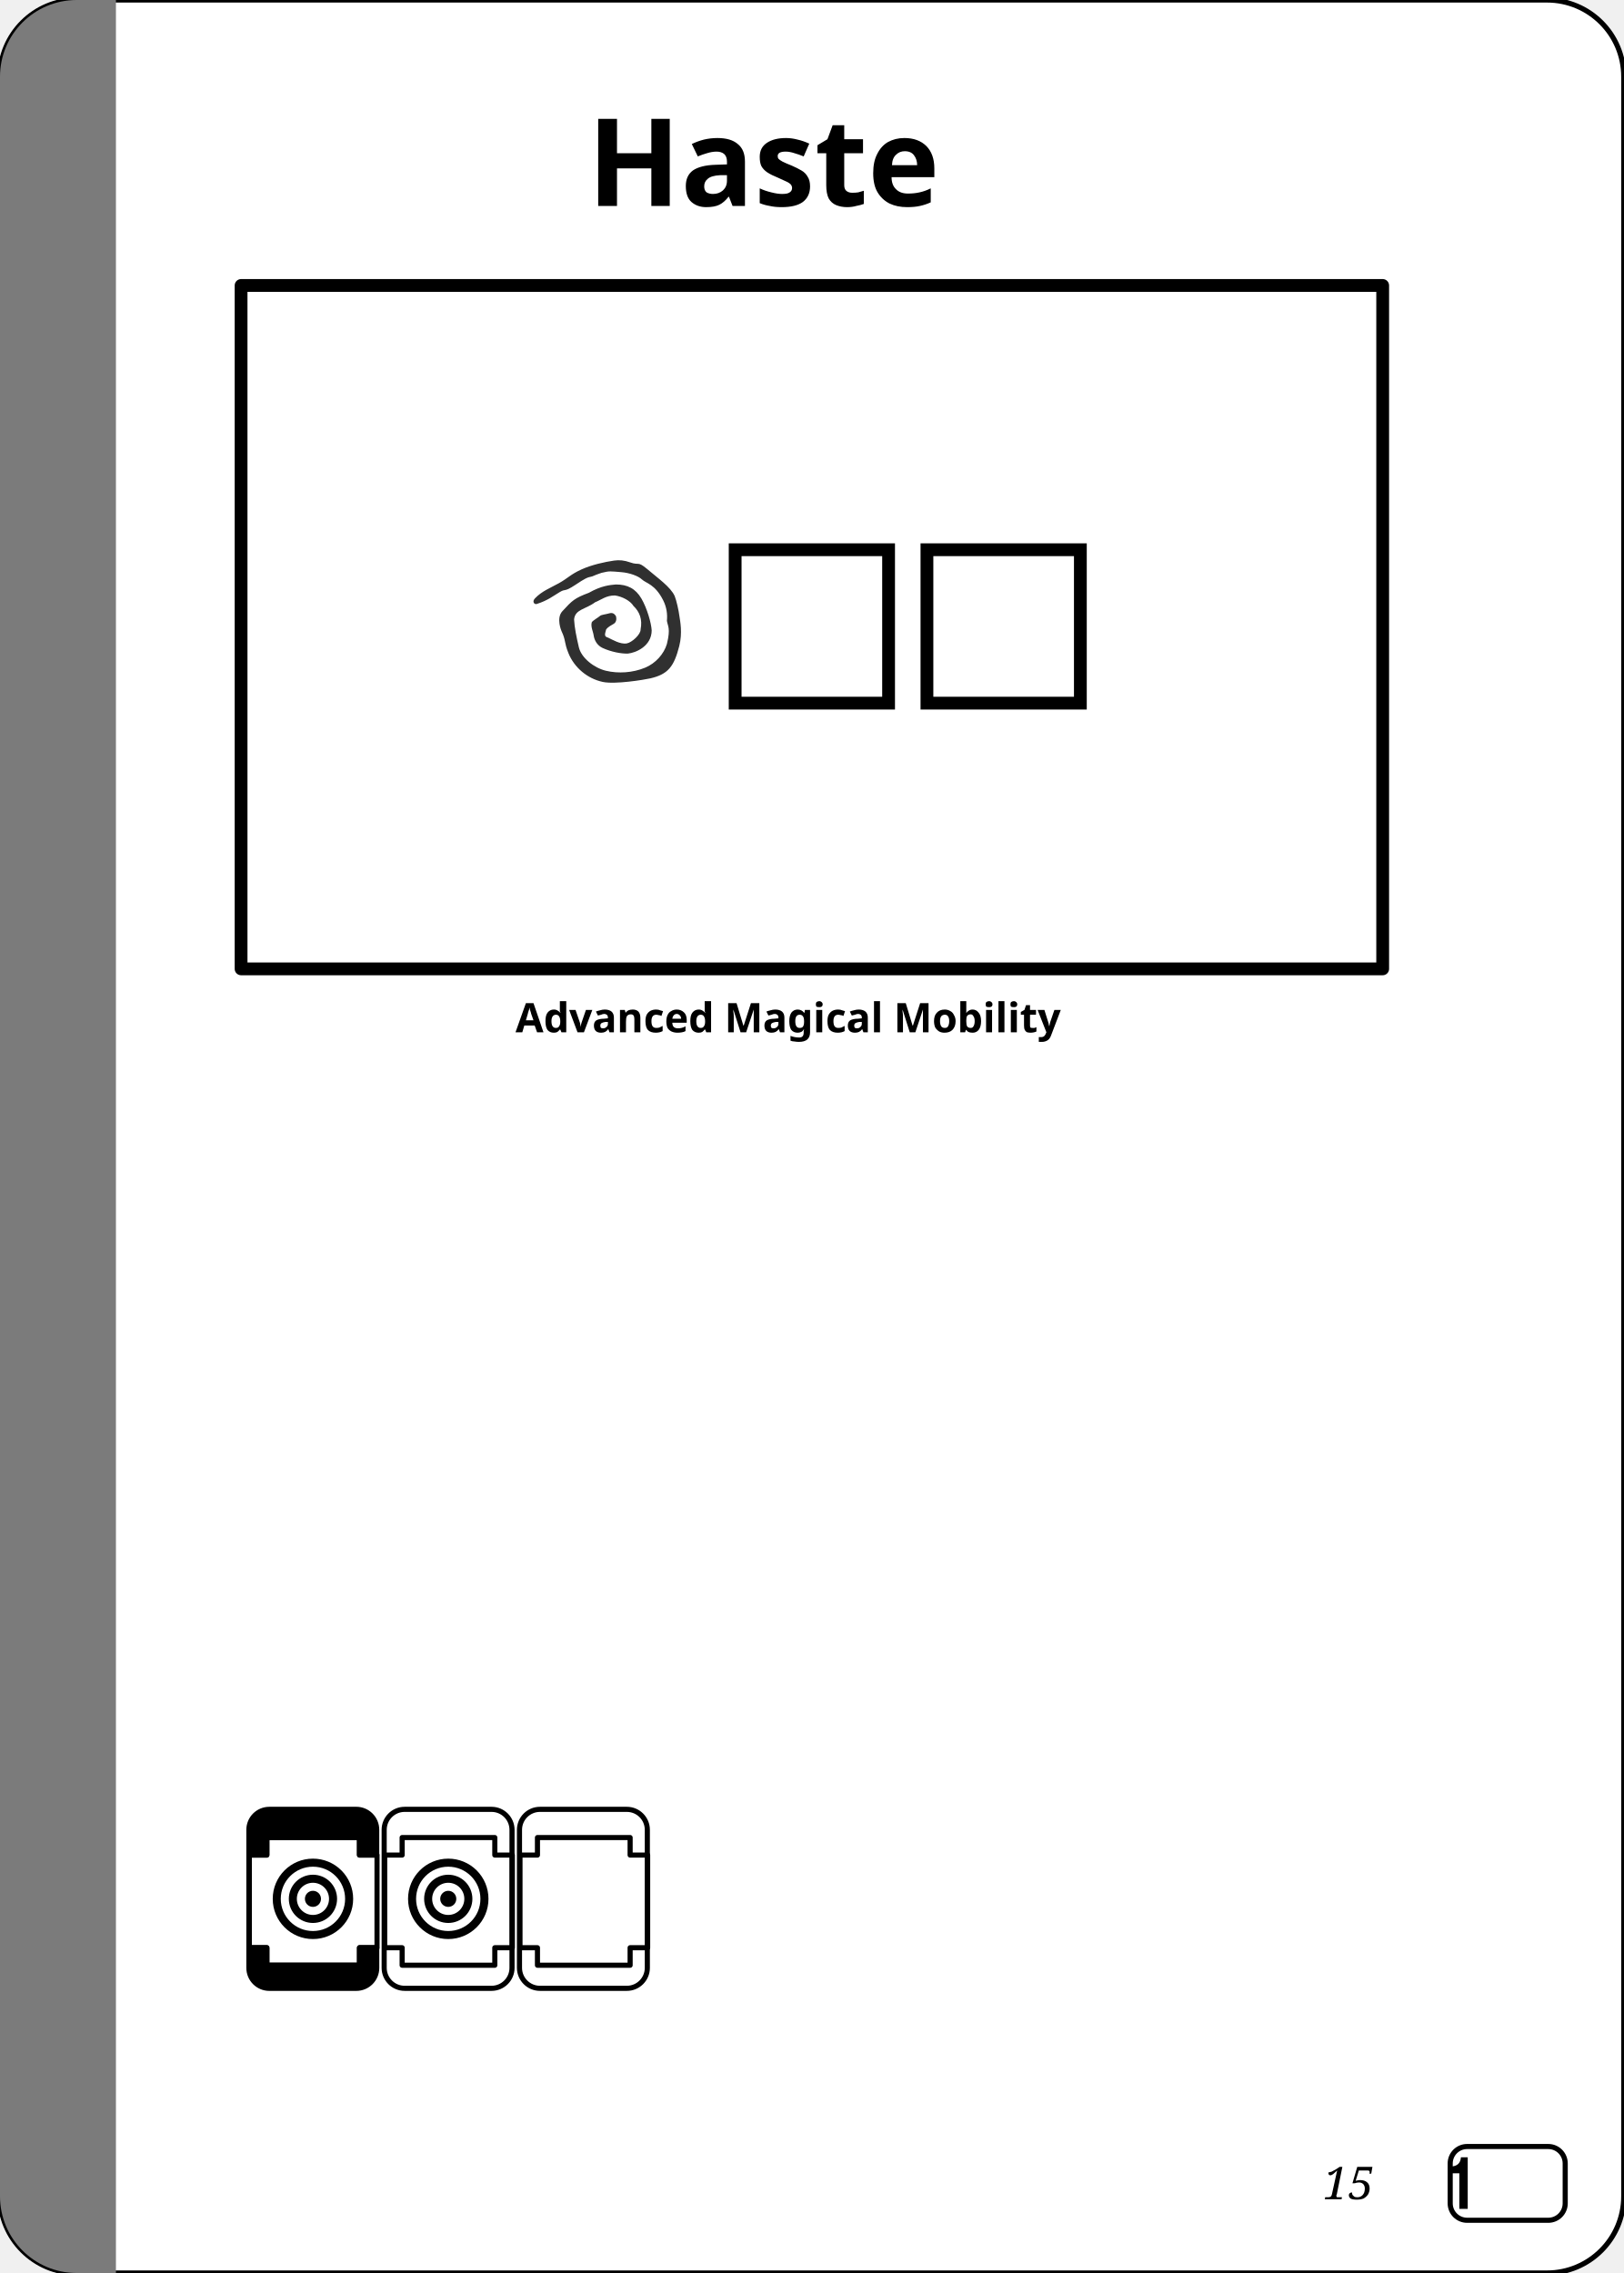
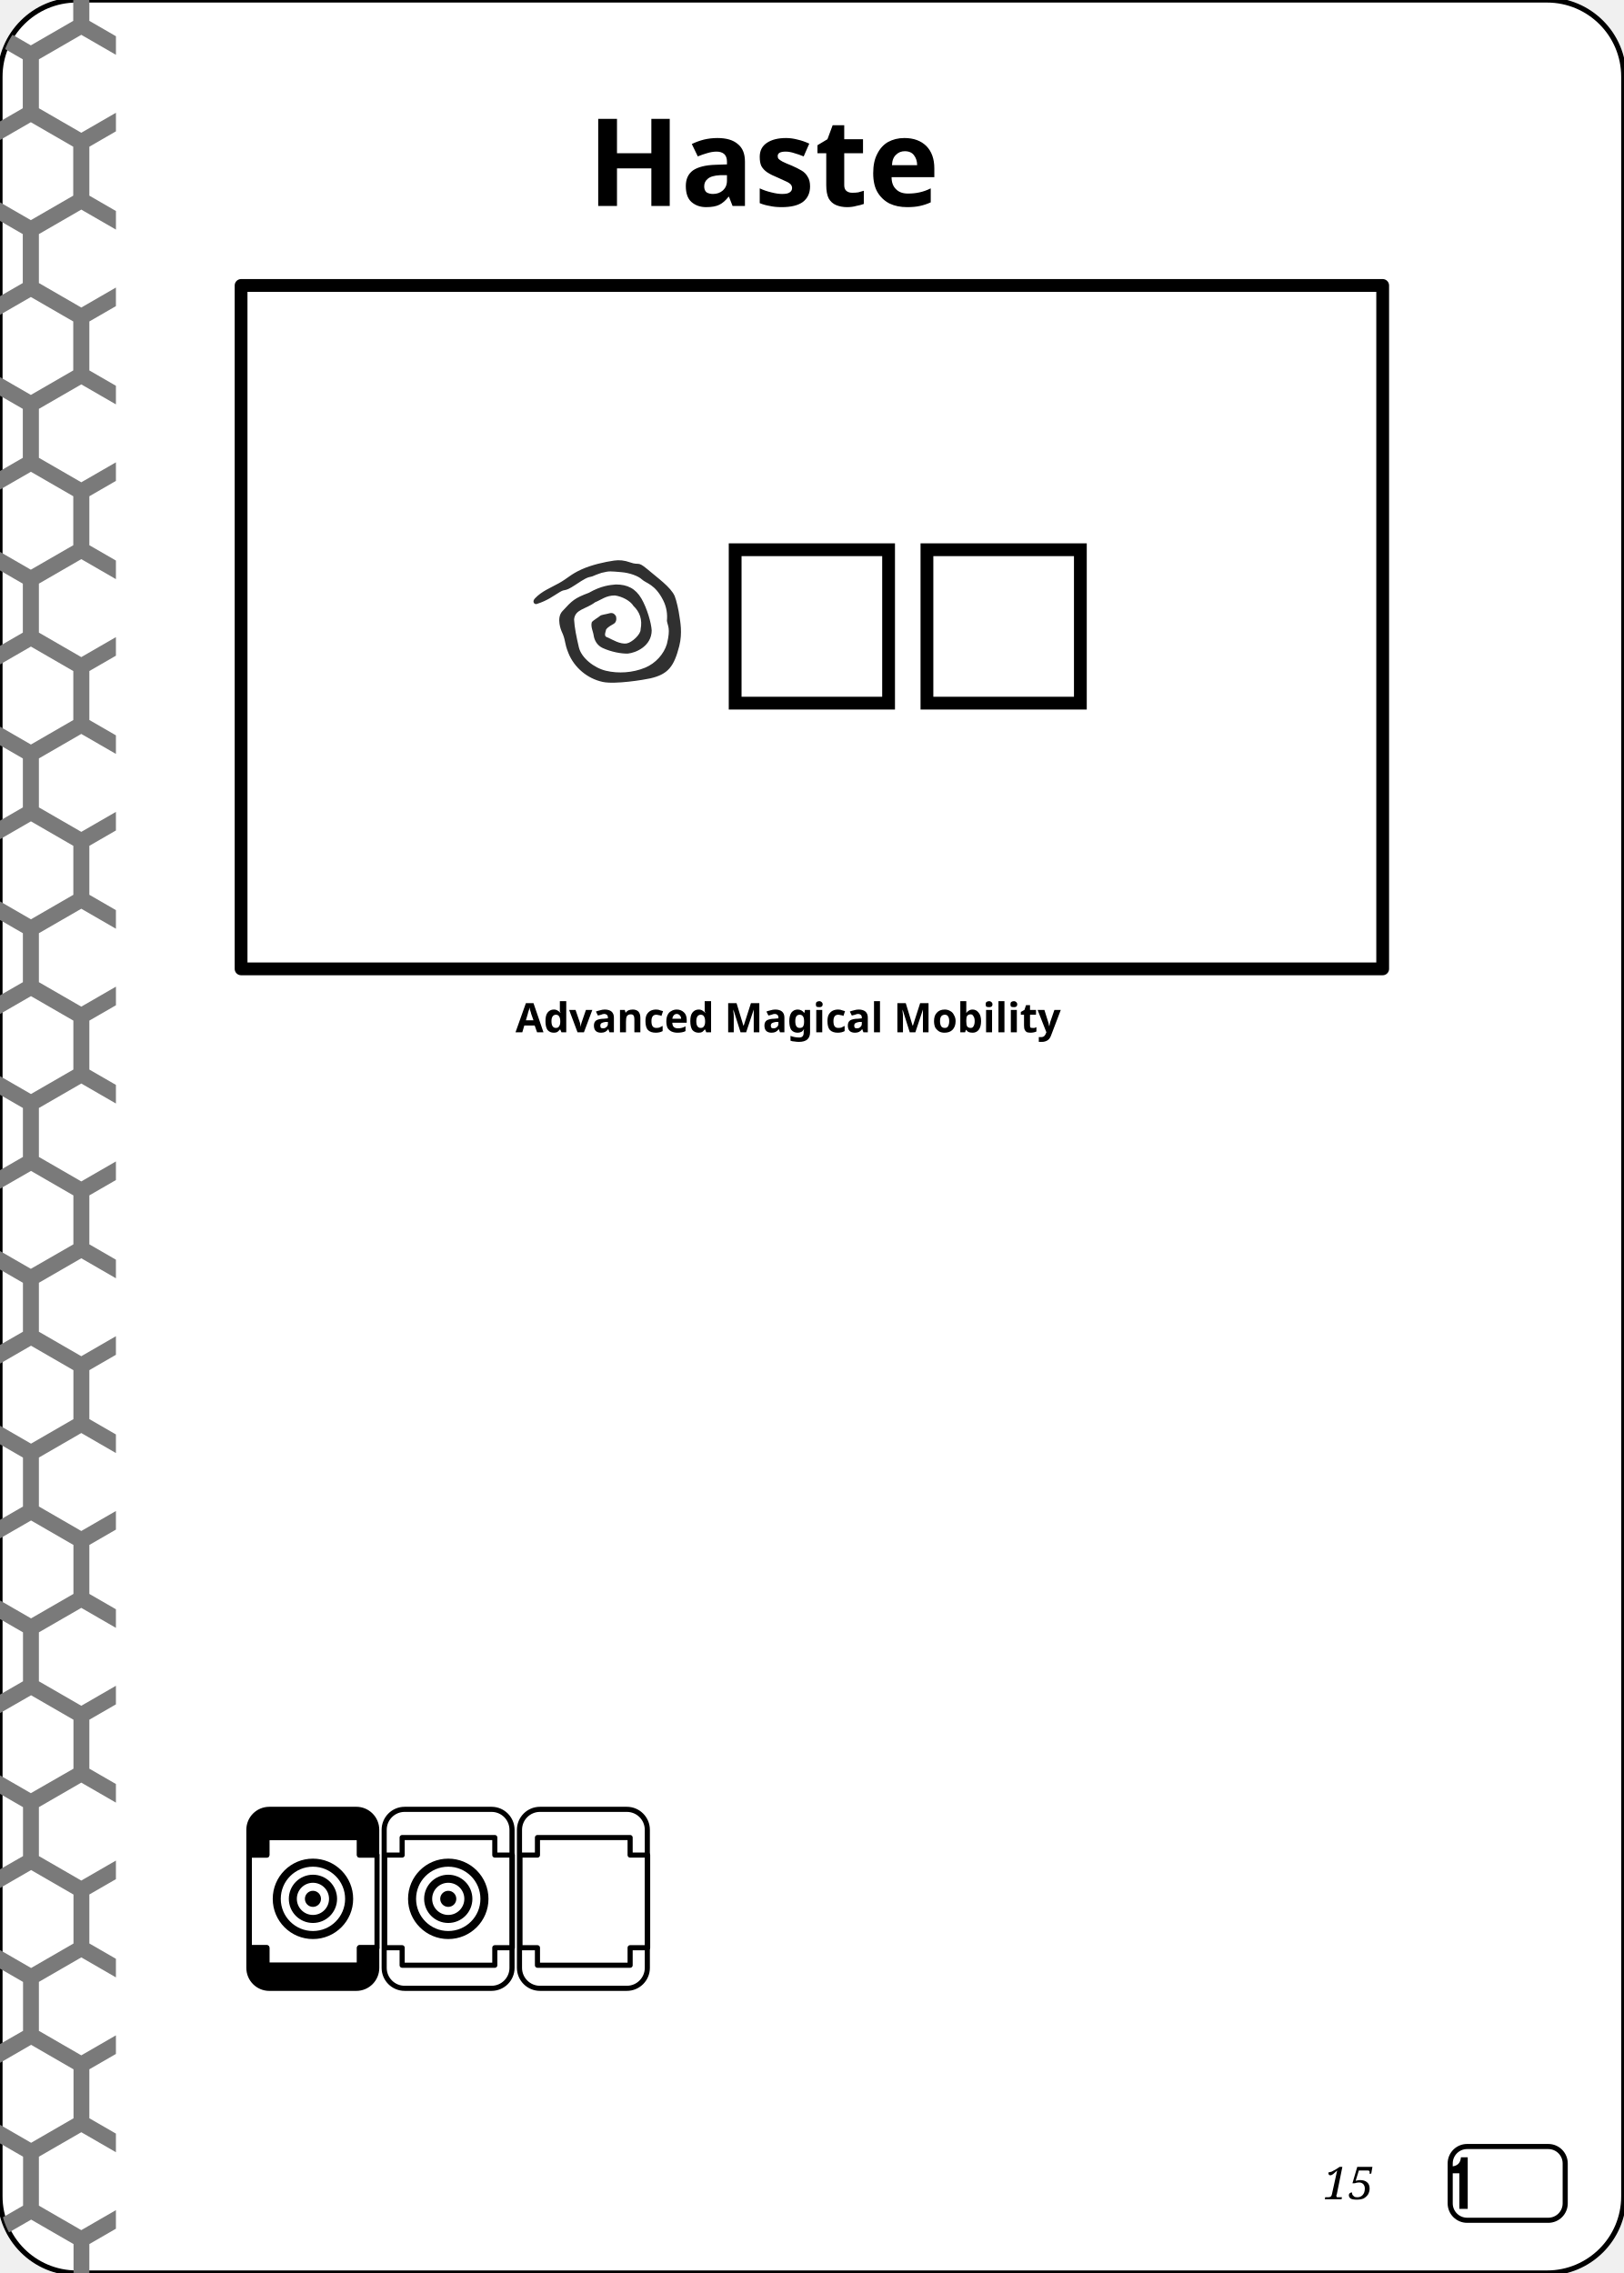
<svg xmlns="http://www.w3.org/2000/svg" xmlns:xlink="http://www.w3.org/1999/xlink" version="1.1" id="svg_root" width="63.5mm" height="88.9mm" viewBox="0 0 63.5 88.9">
  <defs>
    <clipPath id="clippath-1003">
      <rect id="sidebar-clip" x="3.5527137e-15" y="0" width="63.5" height="88.9" rx="3" ry="3" style="display:inline;fill:#ffffff;fill-opacity:1;stroke:none;stroke-width:0.2;stroke-miterlimit:4;stroke-dasharray:none;stroke-opacity:1" />
    </clipPath>
  </defs>
  <g id="card00">
    <rect id="rect1001" x="0" y="0" width="63.5" height="88.9" rx="3" ry="3" style="fill:#ffffff;stroke:none;stroke-width:0" />
    <g id="masters" style="display:none">
      <path style="color:#000000;font-style:normal;font-variant:normal;font-weight:normal;font-stretch:normal;font-size:medium;line-height:normal;font-family:sans-serif;text-indent:0;text-align:start;text-decoration:none;text-decoration-line:none;text-decoration-style:solid;text-decoration-color:#000000;letter-spacing:normal;word-spacing:normal;text-transform:none;writing-mode:lr-tb;direction:ltr;baseline-shift:baseline;text-anchor:start;white-space:normal;clip-rule:nonzero;display:inline;overflow:visible;visibility:visible;opacity:1;isolation:auto;mix-blend-mode:normal;color-interpolation:sRGB;color-interpolation-filters:linearRGB;solid-color:#000000;solid-opacity:1;fill:#303030;fill-opacity:1;fill-rule:evenodd;stroke:none;stroke-width:0.467;stroke-linecap:round;stroke-linejoin:miter;stroke-miterlimit:4;stroke-dasharray:none;stroke-dashoffset:0;stroke-opacity:1;filter:url(#filter9446);color-rendering:auto;image-rendering:auto;shape-rendering:auto;text-rendering:auto;enable-background:accumulate" d="M 3.395,0.496 C 3.162,0.413 2.97,0.396 2.764,0.425 2.402,0.478 1.899,0.587 1.497,0.768 1.062,0.964 0.961,1.113 0.605,1.311 0.273,1.495 -0.063,1.622 -0.328,1.902 -0.459,2.041 -0.343,2.149 -0.264,2.124 0.17,1.986 0.376,1.815 0.64,1.657 0.883,1.511 0.801,1.673 1.243,1.38 1.63,1.124 1.707,1.083 1.909,1.044 c 0.112,-0.047 0.228,-0.096 0.365,-0.139 0.322,-0.082 0.363,-0.059 0.765,-0.028 0.329,0.026 0.668,0.147 0.814,0.285 0.165,0.156 0.514,0.182 0.833,0.818 0.131,0.262 0.171,0.531 0.145,0.799 C 4.859,2.986 4.985,3.064 4.83,3.688 4.714,4.078 4.391,4.444 3.976,4.615 3.491,4.815 2.931,4.849 2.45,4.735 1.986,4.625 1.483,4.233 1.387,3.814 1.292,3.405 1.218,3.05 1.201,2.726 1.239,2.325 1.655,2.334 2.022,2.056 2.273,1.955 2.451,1.789 2.796,1.789 3.091,1.829 3.407,2.005 3.522,2.198 3.767,2.431 3.879,2.732 3.802,3.115 3.814,3.308 3.463,3.63 3.26,3.665 3.007,3.709 2.689,3.512 2.532,3.439 2.382,3.396 2.392,3.338 2.454,3.12 2.529,3.014 2.67,2.948 2.756,2.895 2.859,2.83 2.867,2.7 2.838,2.595 2.775,2.507 2.713,2.446 2.561,2.492 2.457,2.524 2.265,2.544 2.22,2.585 2.148,2.651 1.949,2.758 1.894,2.834 1.841,3.01 1.948,3.203 1.967,3.355 1.993,3.534 2.097,3.741 2.316,3.843 2.646,3.996 3.056,4.074 3.31,4.062 3.621,4.03 4.23,3.771 4.236,3.158 4.22,2.869 4.056,2.29 3.833,1.909 3.607,1.522 3.287,1.357 2.833,1.36 2.602,1.38 2.266,1.407 1.779,1.685 1.217,1.896 1.13,1.983 0.742,2.406 0.489,2.681 0.709,3.183 0.709,3.183 0.888,3.561 0.802,3.605 0.979,4.043 1.21,4.617 1.727,5.044 2.322,5.171 2.802,5.274 3.936,5.088 4.181,5.032 4.879,4.872 5.109,4.567 5.313,3.772 5.448,3.244 5.346,2.786 5.321,2.603 5.291,2.371 5.205,1.986 5.136,1.814 4.978,1.457 4.467,1.105 4.055,0.752 3.671,0.432 3.758,0.626 3.395,0.496 Z" id="element-air" />
      <path id="element-earth" style="color:#000000;font-style:normal;font-variant:normal;font-weight:normal;font-stretch:normal;font-size:medium;line-height:normal;font-family:sans-serif;text-indent:0;text-align:start;text-decoration:none;text-decoration-line:none;text-decoration-style:solid;text-decoration-color:#000000;letter-spacing:normal;word-spacing:normal;text-transform:none;writing-mode:lr-tb;direction:ltr;baseline-shift:baseline;text-anchor:start;white-space:normal;clip-rule:nonzero;display:inline;overflow:visible;visibility:visible;opacity:1;isolation:auto;mix-blend-mode:normal;color-interpolation:sRGB;color-interpolation-filters:linearRGB;solid-color:#000000;solid-opacity:1;fill:#004c00;fill-opacity:1;fill-rule:nonzero;stroke:none;stroke-width:0.467;stroke-linecap:round;stroke-linejoin:round;stroke-miterlimit:4;stroke-dasharray:none;stroke-dashoffset:0;stroke-opacity:1;color-rendering:auto;image-rendering:auto;shape-rendering:auto;text-rendering:auto;enable-background:accumulate" d="M 3.462,0.692 C 3.407,0.695 3.356,0.714 3.315,0.747 3.054,0.959 2.849,1.299 2.635,1.621 2.421,1.943 2.016,2.472 1.959,2.552 1.386,3.153 1.162,3.726 0.481,4.4 0.271,4.628 0.706,4.654 0.917,4.426 1.593,3.695 1.765,3.452 2.293,2.906 2.3,2.898 2.573,2.61 2.683,2.461 2.781,2.323 2.806,2.169 3.011,1.859 3.151,1.648 3.314,1.389 3.443,1.325 3.609,1.497 3.869,1.73 4.102,2.218 4.298,2.478 4.646,2.867 4.704,2.948 4.883,3.205 5.275,3.672 5.312,3.74 5.457,4.009 5.52,3.622 5.421,3.299 5.345,3.158 5.289,2.959 5.109,2.702 4.93,2.444 4.703,2.244 4.656,2.166 L 4.47,1.872 C 4.309,1.513 4.035,1.378 3.683,0.806 3.638,0.732 3.552,0.688 3.461,0.692 Z M 1.225,1.368 C 1.146,1.37 0.773,1.698 0.729,1.76 0.481,2.109 0.317,2.305 0.044,2.688 -0.135,2.938 0.198,2.995 0.377,2.745 0.586,2.453 1.068,1.94 1.221,1.889 c 0,0 0.502,0.363 0.669,0.452 0.28,0.152 0.603,-0.006 0.321,-0.155 C 2.249,2.206 1.968,1.997 1.854,1.859 1.695,1.673 1.418,1.437 1.225,1.368 Z m 2.872,1.881 c -0.183,0.009 -0.186,0.09 -0.09,0.236 0,0 0.366,0.619 0.493,1.007 C 4.661,4.759 5.171,4.712 5.007,4.369 4.811,3.96 4.318,3.362 4.318,3.362 4.273,3.289 4.187,3.245 4.096,3.249 Z M 3.493,3.386 C 3.359,3.388 3.252,3.512 3.254,3.636 L 3.185,4.779 C 3.181,5.085 3.65,4.848 3.646,4.543 3.614,4.296 3.711,3.769 3.493,3.386 Z m -0.822,-0.152 C 2.48,3.355 2.251,3.763 2.107,4.206 1.995,4.488 2.448,4.645 2.56,4.363 2.618,3.997 2.817,3.53 2.817,3.53 2.877,3.386 2.836,3.24 2.67,3.234 Z" />
      <path style="color:#000000;font-style:normal;font-variant:normal;font-weight:normal;font-stretch:normal;font-size:medium;line-height:normal;font-family:sans-serif;text-indent:0;text-align:start;text-decoration:none;text-decoration-line:none;text-decoration-style:solid;text-decoration-color:#000000;letter-spacing:normal;word-spacing:normal;text-transform:none;writing-mode:lr-tb;direction:ltr;baseline-shift:baseline;text-anchor:start;white-space:normal;clip-rule:nonzero;display:inline;overflow:visible;visibility:visible;opacity:1;isolation:auto;mix-blend-mode:normal;color-interpolation:sRGB;color-interpolation-filters:linearRGB;solid-color:#000000;solid-opacity:1;fill:#860000;fill-opacity:0.975;fill-rule:evenodd;stroke:none;stroke-width:0.467;stroke-linecap:round;stroke-linejoin:miter;stroke-miterlimit:4;stroke-dasharray:none;stroke-dashoffset:0;stroke-opacity:1;filter:url(#filter9446);color-rendering:auto;image-rendering:auto;shape-rendering:auto;text-rendering:auto;enable-background:accumulate" d="m 1.986,-0.02 c -0.069,0.07 0.008,0.216 0.008,0.216 0,0 0.059,0.238 0.082,0.456 C 2.098,0.87 2.071,1.052 2.057,1.181 2.034,1.389 1.848,1.78 1.704,1.998 1.56,2.216 1.468,2.438 1.457,2.708 c -0.002,0.055 0.018,0.162 0.027,0.214 C 1.322,3.099 1.147,3.186 0.981,3.232 0.759,3.294 0.412,3.464 0.112,3.74 c -0.239,0.22 -0.334,0.425 -0.415,0.709 -0.08,0.284 -0.13,0.517 -0.101,0.726 0,0 0.003,0.244 0.084,0.314 0.11,0.022 0.275,-0.096 0.275,-0.096 0.34,-0.242 0.654,-0.469 0.921,-0.551 0.291,-0.089 0.599,-0.06 0.798,3.025e-4 0.262,0.079 0.546,0.044 0.82,-0.016 0.189,-0.041 0.316,-0.135 0.455,-0.255 0.185,0.142 0.298,0.169 0.431,0.269 0.163,0.123 0.35,0.238 0.639,0.313 0.301,0.079 0.646,0.085 0.966,0.043 0.32,-0.042 0.613,-0.12 0.821,-0.298 0,0 0.179,-0.124 0.161,-0.194 -0.04,-0.064 -0.218,-0.133 -0.218,-0.133 0,0 -0.197,-0.076 -0.418,-0.198 C 5.11,4.252 4.939,4.038 4.791,3.907 4.615,3.752 4.569,3.544 4.492,3.332 4.416,3.122 4.32,2.853 4.025,2.66 3.883,2.568 3.745,2.49 3.598,2.436 3.563,2.285 3.565,2.145 3.583,1.99 3.641,1.708 3.553,1.329 3.447,1.057 3.335,0.77 3.104,0.622 2.954,0.466 2.794,0.299 2.571,0.117 2.345,0.033 c 0,0 -0.14,-0.058 -0.359,-0.053 z m 0.481,0.588 c 0.054,0.041 0.216,0.145 0.297,0.225 0.189,0.187 0.348,0.455 0.38,0.654 0.032,0.194 -0.005,0.365 -0.028,0.546 -0.014,0.117 0.002,0.246 0.05,0.37 -0.038,0.002 -0.134,0.005 -0.173,0.011 -0.132,0.018 -0.271,0.054 -0.421,0.106 -0.311,0.102 -0.071,0.164 0.243,0.134 0.245,-0.013 0.475,0.109 0.627,0.177 0.124,0.055 0.326,0.194 0.387,0.294 C 3.949,3.281 4.108,3.52 4.131,3.627 4.173,3.82 4.25,4.007 4.47,4.265 4.668,4.497 4.921,4.576 5.165,4.711 5.143,4.778 4.947,4.833 4.885,4.841 4.623,4.875 4.34,4.818 4.148,4.719 3.939,4.611 3.798,4.612 3.623,4.501 3.507,4.428 3.35,4.377 3.27,4.224 3.376,3.992 3.492,3.78 3.534,3.553 3.601,3.249 3.284,3.548 3.147,3.78 3.002,4.087 2.767,4.323 2.414,4.44 2.185,4.516 1.989,4.445 1.776,4.402 1.564,4.359 1.266,4.311 0.881,4.429 0.616,4.509 0.268,4.602 0.016,4.88 -0.011,4.736 0.063,4.59 0.086,4.52 0.162,4.291 0.381,4.059 0.525,3.925 0.746,3.721 1.022,3.66 1.25,3.597 1.419,3.55 1.491,3.553 1.667,3.407 1.796,3.616 1.978,3.787 2.193,3.926 2.459,4.096 2.397,3.809 2.141,3.531 1.975,3.349 1.915,3.191 1.891,2.797 1.879,2.595 1.979,2.375 2.116,2.167 2.294,1.92 2.444,1.703 2.481,1.365 2.504,1.098 2.525,0.753 2.468,0.568 Z" id="element-fire" />
      <path id="element-water" style="color:#000000;font-style:normal;font-variant:normal;font-weight:normal;font-stretch:normal;font-size:medium;line-height:normal;font-family:sans-serif;text-indent:0;text-align:start;text-decoration:none;text-decoration-line:none;text-decoration-style:solid;text-decoration-color:#000000;letter-spacing:normal;word-spacing:normal;text-transform:none;writing-mode:lr-tb;direction:ltr;baseline-shift:baseline;text-anchor:start;white-space:normal;clip-rule:nonzero;display:inline;overflow:visible;visibility:visible;opacity:1;isolation:auto;mix-blend-mode:normal;color-interpolation:sRGB;color-interpolation-filters:linearRGB;solid-color:#000000;solid-opacity:1;fill:#00007e;fill-opacity:1;fill-rule:evenodd;stroke:none;stroke-width:0.467;stroke-linecap:round;stroke-linejoin:miter;stroke-miterlimit:4;stroke-dasharray:none;stroke-dashoffset:0;stroke-opacity:1;color-rendering:auto;image-rendering:auto;shape-rendering:auto;text-rendering:auto;enable-background:accumulate" d="M 5.526,3.485 C 5.278,3.51 4.929,3.761 4.676,3.775 4.203,3.839 3.605,3.685 3.132,3.671 2.333,3.652 1.887,4.009 1.145,4.252 0.957,4.345 1.15,4.471 1.36,4.499 1.532,4.513 1.807,4.409 1.97,4.372 2.414,4.224 2.806,4.107 3.279,4.169 3.905,4.278 4.308,4.332 4.922,4.235 5.122,4.177 5.314,3.979 5.494,3.885 5.657,3.753 5.742,3.479 5.526,3.485 Z M 5.125,2.379 C 4.789,2.371 4.748,2.568 4.278,2.576 3.704,2.62 3.323,2.478 2.753,2.447 1.999,2.379 1.172,2.805 0.484,2.99 0.303,3.093 0.498,3.314 0.709,3.331 0.897,3.331 0.959,3.373 1.143,3.339 1.711,3.17 2.076,2.74 2.665,2.808 3.259,2.863 4.059,3.117 4.654,2.996 4.842,2.921 5.013,2.811 5.148,2.673 5.243,2.528 5.307,2.374 5.125,2.379 Z M 4.262,1.114 C 4.099,1.139 3.921,1.265 3.764,1.311 3.281,1.504 2.792,1.479 2.28,1.365 2.052,1.327 1.708,1.245 1.481,1.205 0.852,1.154 0.352,1.465 -0.13,1.809 -0.285,1.945 -0.133,2.1 0.078,2.076 0.321,2.009 0.623,1.974 0.863,1.835 1.165,1.695 1.611,1.626 1.941,1.752 2.502,1.908 3.013,1.972 3.589,1.833 3.928,1.76 4.142,1.622 4.411,1.414 4.546,1.272 4.464,1.098 4.262,1.114 Z" />
    </g>
    <rect id="card-border" x="0" y="0" width="63.5" height="88.9" rx="3" ry="3" style="fill:none;stroke:#000000;stroke-width:0.2;stroke-miterlimit:4;stroke-dasharray:none;stroke-opacity:1;fill-opacity:1" />
    <text id="spell-title" xml:space="preserve" style="font-style:normal;font-variant:normal;font-weight:bold;font-stretch:normal;font-size:3.175px;line-height:125%;font-family:Lato;-inkscape-font-specification:'Lato Bold';text-align:center;letter-spacing:0px;word-spacing:0px;text-anchor:middle;display:inline;fill:#000000;fill-opacity:1;stroke:none;stroke-width:0.265" x="31.785" y="8.054">
      <tspan x="31.785" y="8.054" style="font-style:normal;font-variant:normal;font-weight:bold;font-stretch:normal;font-size:4.763px;font-family:CCTreasureTrove;-inkscape-font-specification:'CCTreasureTrove Bold';fill:#000000;fill-opacity:1;stroke-width:0.265" id="tspan64-5">Haste</tspan>
    </text>
    <text id="class-name" xml:space="preserve" style="font-style:normal;font-variant:normal;font-weight:bold;font-stretch:normal;font-size:1.587px;line-height:125%;font-family:Lato;-inkscape-font-specification:'Lato Bold';text-align:center;letter-spacing:0px;word-spacing:0px;text-anchor:middle;display:inline;fill:#000000;fill-opacity:1;stroke:none;stroke-width:0.265" x="31.785" y="40.376">
      <tspan x="31.785" y="40.376" style="font-style:normal;font-variant:normal;font-weight:bold;font-stretch:normal;font-size:1.587px;font-family:CCTreasureTrove;-inkscape-font-specification:'CCTreasureTrove Bold';fill:#000000;fill-opacity:1;stroke-width:0.265" id="tspan7315">Advanced Magical Mobility</tspan>
    </text>
-     <rect style="display:inline;fill:#7b7b7b;fill-opacity:1;stroke:none;stroke-width:1.9;stroke-linecap:round;stroke-linejoin:round;stroke-opacity:0.87" id="sidebar-gray" width="19.213" height="94.62" x="-14.679" y="-3.443" clip-path="url(#clippath-1003)" />
+     <path id="sidebar-hex" clip-path="url(#clippath-1003)" style="display:inline;fill:#7a7a7a;stroke-width:1.9;stroke-linecap:round;stroke-linejoin:round;stroke-opacity:0.87" d="M -14.679,-3.443 V 91.178 h 8.321 l 1.643,-0.949 1.643,0.949 h 0.659 l 1.644,-0.949 1.644,0.949 H 1.535 l 1.644,-0.949 1.354,0.782 v -0.728 l -1.039,-0.6 v -1.915 l 1.039,-0.6 V 86.441 L 3.179,87.223 1.521,86.266 v -1.915 l 1.658,-0.957 1.354,0.782 V 83.448 l -1.039,-0.6 v -1.915 l 1.039,-0.6 V 79.605 L 3.179,80.387 1.521,79.429 v -1.915 l 1.658,-0.958 1.354,0.782 v -0.727 l -1.039,-0.6 v -1.915 l 1.039,-0.6 V 72.769 L 3.179,73.551 1.521,72.594 V 70.679 l 1.658,-0.958 1.354,0.782 v -0.728 l -1.039,-0.6 v -1.915 l 1.039,-0.6 V 65.933 L 3.179,66.715 1.521,65.758 v -1.915 l 1.658,-0.957 1.354,0.782 v -0.728 l -1.039,-0.6 v -1.915 l 1.039,-0.6 V 59.097 L 3.179,59.879 1.521,58.921 v -1.915 l 1.658,-0.958 1.354,0.782 v -0.727 l -1.039,-0.6 v -1.915 l 1.039,-0.6 V 52.261 L 3.179,53.043 1.521,52.086 v -1.915 l 1.658,-0.958 1.354,0.782 V 49.268 L 3.494,48.668 v -1.915 l 1.039,-0.6 V 45.425 L 3.179,46.207 1.521,45.25 v -1.915 l 1.658,-0.957 1.354,0.782 V 42.432 L 3.494,41.832 V 39.917 L 4.534,39.317 V 38.589 L 3.179,39.371 1.521,38.414 v -1.915 l 1.658,-0.957 1.354,0.782 v -0.728 l -1.039,-0.6 v -1.915 l 1.039,-0.6 V 31.754 L 3.179,32.535 1.521,31.578 v -1.915 l 1.658,-0.958 1.354,0.782 v -0.727 l -1.039,-0.6 v -1.915 l 1.039,-0.6 V 24.918 L 3.179,25.7 1.521,24.742 v -1.915 l 1.658,-0.958 1.354,0.782 V 21.924 L 3.494,21.324 v -1.915 l 1.039,-0.6 V 18.082 L 3.179,18.863 1.521,17.906 v -1.915 l 1.658,-0.957 1.354,0.782 v -0.728 l -1.039,-0.6 v -1.915 l 1.039,-0.6 V 11.246 L 3.179,12.028 1.521,11.07 V 9.156 L 3.179,8.198 4.534,8.98 V 8.253 L 3.494,7.652 V 5.738 L 4.534,5.137 V 4.41 L 3.179,5.192 1.521,4.234 V 2.32 L 3.179,1.362 4.534,2.144 V 1.417 L 3.494,0.816 V -1.098 l 1.039,-0.6 v -1.744 z m 7.991,1.387 1.658,0.958 V 0.816 L -6.688,1.774 -8.346,0.816 V -1.098 Z m 3.947,0 1.658,0.958 V 0.816 L -2.741,1.774 -4.399,0.816 V -1.098 Z m 3.947,0 1.658,0.958 V 0.816 L 1.206,1.774 -0.453,0.816 V -1.098 Z M -4.714,1.362 -3.056,2.32 V 4.234 L -4.714,5.192 -6.373,4.234 V 2.32 Z m 3.947,0 1.658,0.958 V 4.234 L -0.768,5.192 -2.426,4.234 V 2.32 Z M -6.688,4.78 -5.03,5.738 V 7.652 L -6.688,8.61 -8.346,7.652 V 5.738 Z m 3.947,0 1.658,0.958 V 7.652 L -2.741,8.61 -4.399,7.652 V 5.738 Z m 3.947,0 1.658,0.958 V 7.652 L 1.206,8.61 -0.453,7.652 V 5.738 Z m -5.92,3.418 1.658,0.958 V 11.07 L -4.714,12.028 -6.373,11.07 V 9.156 Z m 3.947,0 1.658,0.958 V 11.07 L -0.768,12.028 -2.426,11.07 V 9.156 Z m -5.92,3.418 1.658,0.957 v 1.915 l -1.658,0.958 -1.658,-0.958 v -1.915 z m 3.947,0 1.658,0.957 v 1.915 l -1.658,0.958 -1.658,-0.958 v -1.915 z m 3.947,0 1.658,0.957 v 1.915 l -1.658,0.958 -1.658,-0.958 v -1.915 z m -5.92,3.418 1.658,0.957 v 1.915 l -1.658,0.957 -1.658,-0.957 v -1.915 z m 3.947,0 1.658,0.957 v 1.915 l -1.658,0.957 -1.658,-0.957 v -1.915 z m -5.92,3.418 1.658,0.957 v 1.915 l -1.658,0.957 -1.658,-0.957 v -1.915 z m 3.947,0 1.658,0.957 V 21.324 L -2.741,22.281 -4.399,21.324 v -1.915 z m 3.947,0 1.658,0.957 V 21.324 L 1.206,22.281 -0.453,21.324 v -1.915 z m -5.92,3.418 1.658,0.958 v 1.915 l -1.658,0.958 -1.658,-0.958 v -1.915 z m 3.947,0 1.658,0.958 v 1.915 l -1.658,0.958 -1.658,-0.958 v -1.915 z m -5.92,3.418 1.658,0.958 v 1.915 l -1.658,0.958 -1.658,-0.958 v -1.915 z m 3.947,0 1.658,0.958 v 1.915 l -1.658,0.958 -1.658,-0.958 v -1.915 z m 3.947,0 1.658,0.958 v 1.915 l -1.658,0.958 -1.658,-0.958 v -1.915 z m -5.92,3.418 1.658,0.958 v 1.915 l -1.658,0.958 -1.658,-0.958 v -1.915 z m 3.947,0 1.658,0.958 v 1.915 l -1.658,0.958 -1.658,-0.958 v -1.915 z m -5.92,3.418 1.658,0.958 v 1.915 l -1.658,0.958 -1.658,-0.958 v -1.915 z m 3.947,0 1.658,0.958 v 1.915 l -1.658,0.958 -1.658,-0.958 v -1.915 z m 3.947,0 1.658,0.958 v 1.915 l -1.658,0.958 -1.658,-0.958 v -1.915 z m -5.92,3.418 1.658,0.957 v 1.915 l -1.658,0.958 -1.658,-0.958 v -1.915 z m 3.947,0 1.658,0.957 v 1.915 L -0.768,39.371 -2.426,38.414 v -1.915 z m -5.92,3.418 1.658,0.957 v 1.915 l -1.658,0.957 -1.658,-0.957 v -1.915 z m 3.947,0 1.658,0.957 v 1.915 l -1.658,0.957 -1.658,-0.957 v -1.915 z m 3.947,0 1.658,0.957 v 1.915 l -1.658,0.957 -1.658,-0.957 v -1.915 z m -5.92,3.418 1.658,0.957 v 1.915 l -1.658,0.957 -1.658,-0.957 v -1.915 z m 3.947,0 1.658,0.957 v 1.915 l -1.658,0.957 -1.658,-0.957 v -1.915 z m -5.92,3.418 1.658,0.958 v 1.915 l -1.658,0.958 -1.658,-0.958 v -1.915 z m 3.947,0 1.658,0.958 V 48.668 L -2.741,49.625 -4.399,48.668 v -1.915 z m 3.947,0 1.658,0.958 V 48.668 L 1.206,49.625 -0.453,48.668 v -1.915 z m -5.92,3.418 1.658,0.958 v 1.915 l -1.658,0.958 -1.658,-0.958 v -1.915 z m 3.947,0 1.658,0.958 V 52.086 L -0.768,53.043 -2.426,52.086 v -1.915 z m -5.92,3.418 1.658,0.958 v 1.915 l -1.658,0.958 -1.658,-0.958 v -1.915 z m 3.947,0 1.658,0.958 v 1.915 l -1.658,0.958 -1.658,-0.958 v -1.915 z m 3.947,0 1.658,0.958 v 1.915 l -1.658,0.958 -1.658,-0.958 v -1.915 z m -5.92,3.418 1.658,0.958 v 1.915 l -1.658,0.958 -1.658,-0.958 v -1.915 z m 3.947,0 1.658,0.958 v 1.915 l -1.658,0.958 -1.658,-0.958 v -1.915 z m -5.92,3.418 1.658,0.957 v 1.915 l -1.658,0.957 -1.658,-0.957 v -1.915 z m 3.947,0 1.658,0.957 v 1.915 l -1.658,0.957 -1.658,-0.957 v -1.915 z m 3.947,0 1.658,0.957 v 1.915 l -1.658,0.957 -1.658,-0.957 v -1.915 z m -5.92,3.418 1.658,0.957 v 1.915 l -1.658,0.957 -1.658,-0.957 v -1.915 z m 3.947,0 1.658,0.957 v 1.915 l -1.658,0.957 -1.658,-0.957 v -1.915 z m -5.92,3.418 1.658,0.957 v 1.915 l -1.658,0.957 -1.658,-0.957 v -1.915 z m 3.947,0 1.658,0.957 v 1.915 L -2.741,70.133 -4.399,69.176 v -1.915 z m 3.947,0 1.658,0.957 v 1.915 L 1.206,70.133 -0.453,69.176 v -1.915 z m -5.92,3.418 1.658,0.958 v 1.915 l -1.658,0.958 -1.658,-0.958 V 70.679 Z m 3.947,0 1.658,0.958 v 1.915 L -0.768,73.551 -2.426,72.594 V 70.679 Z m -5.92,3.418 1.658,0.958 v 1.915 l -1.658,0.958 -1.658,-0.958 v -1.915 z m 3.947,0 1.658,0.958 v 1.915 l -1.658,0.958 -1.658,-0.958 v -1.915 z m 3.947,0 1.658,0.958 v 1.915 l -1.658,0.958 -1.658,-0.958 v -1.915 z m -5.92,3.418 1.658,0.958 v 1.915 l -1.658,0.958 -1.658,-0.958 v -1.915 z m 3.947,0 1.658,0.958 V 79.429 L -0.768,80.387 -2.426,79.429 v -1.915 z m -5.92,3.418 1.658,0.958 v 1.915 l -1.658,0.958 -1.658,-0.958 v -1.915 z m 3.947,0 1.658,0.958 v 1.915 l -1.658,0.958 -1.658,-0.958 v -1.915 z m 3.947,0 1.658,0.958 v 1.915 l -1.658,0.958 -1.658,-0.958 v -1.915 z m -5.92,3.418 1.658,0.957 v 1.915 l -1.658,0.957 -1.658,-0.957 v -1.915 z m 3.947,0 1.658,0.957 v 1.915 l -1.658,0.957 -1.658,-0.957 v -1.915 z m -5.92,3.418 1.658,0.957 v 1.915 l -1.658,0.957 -1.658,-0.957 v -1.915 z m 3.947,0 1.658,0.957 v 1.915 l -1.658,0.957 -1.658,-0.957 v -1.915 z m 3.947,0 1.658,0.957 v 1.915 l -1.658,0.957 -1.658,-0.957 v -1.915 z" />
    <text id="rev-id" xml:space="preserve" style="font-style:normal;font-weight:normal;font-size:1.764px;line-height:125%;font-family:Georgia;text-align:end;letter-spacing:0px;word-spacing:0px;text-anchor:end;display:inline;fill:#000000;fill-opacity:1;stroke:none;stroke-width:0.265" x="57.138" y="86.014">
      <tspan x="56.012" y="86.014" style="font-style:italic;font-variant:normal;font-weight:normal;font-stretch:normal;font-size:1.764px;font-family:Georgia;text-align:end;text-anchor:end;fill:#000000;fill-opacity:1;stroke-width:0.265" id="tspan71">15</tspan>
    </text>
    <text xml:space="preserve" style="font-size:2.822px;line-height:1.25;font-family:'Fira Sans';-inkscape-font-specification:'Fira Sans';display:inline;stroke-width:0.265" x="59.001" y="86.39" id="spell-id">
      <tspan id="tspan3892" style="font-style:normal;font-variant:normal;font-weight:bold;font-stretch:condensed;font-size:2.822px;font-family:'Arial Narrow';-inkscape-font-specification:'Arial Narrow Bold Condensed';text-align:center;text-anchor:middle;stroke-width:0.265" x="59.001" y="86.39">1</tspan>
    </text>
    <rect style="display:inline;fill:none;fill-opacity:0.458;stroke:#000000;stroke-width:0.2;stroke-linecap:round;stroke-linejoin:round;stroke-dasharray:none;stroke-opacity:1" id="spell-id-border" width="4.498" height="2.885" x="56.713" y="83.953" ry="0.662" />
    <rect style="display:inline;fill:none;stroke:#000000;stroke-width:0.5;stroke-linecap:round;stroke-linejoin:round;stroke-dasharray:none;stroke-opacity:1" id="spell-pattern-border" width="44.645" height="26.728" x="9.428" y="11.165" />
    <flowRoot transform="matrix(0.2645833,0,0,0.2645833,1.794193,3.940711)" xml:space="preserve" id="spell-description" style="font-style:normal;font-weight:normal;font-size:10.667px;line-height:125%;font-family:sans-serif;letter-spacing:0px;word-spacing:0px;display:inline;fill:#000000;fill-opacity:1;stroke:none;stroke-width:1px;stroke-linecap:butt;stroke-linejoin:miter;stroke-opacity:1">
      <flowRegion id="flowRegion4270">
        <rect x="28.8" y="146" width="171.755" height="163.491" id="rect88" />
      </flowRegion>
      <flowPara id="flowPara91" style="font-style:normal;font-variant:normal;font-weight:normal;font-stretch:normal;font-size:10.667px;font-family:'Slabo 27px';-inkscape-font-specification:'Slabo 27px, '">Target moves 2 spaces</flowPara>
    </flowRoot>
    <flowRoot transform="matrix(0.2645833,0,0,0.2645833,1.807259,41.51155)" xml:space="preserve" id="spell-info" style="font-style:normal;font-weight:normal;font-size:9.333px;line-height:125%;font-family:sans-serif;letter-spacing:0px;word-spacing:0px;display:inline;fill:#000000;fill-opacity:1;stroke:none;stroke-width:1px;stroke-linecap:butt;stroke-linejoin:miter;stroke-opacity:1">
      <flowRegion id="flowRegion1289">
        <rect x="28.8" y="146" width="172.117" height="130.355" id="rect1287" />
      </flowRegion>
      <flowPara id="flowPara1291" style="font-style:normal;font-variant:normal;font-weight:normal;font-stretch:normal;font-size:9.333px;font-family:'Slabo 27px';-inkscape-font-specification:'Slabo 27px, '">Target: You or an ally within range</flowPara>
    </flowRoot>
    <g id="range-cards" transform="translate(-4.061215,-0.2584242)" style="display:inline">
      <g id="use26838" style="display:inline" transform="translate(6.349999,-8.466665)">
        <rect style="fill:none;fill-opacity:0.623;stroke:#000000;stroke-width:0.2;stroke-linecap:round;stroke-linejoin:round;stroke-dasharray:none;stroke-opacity:1" id="rect6629" width="5" height="7" x="12.735" y="79.491" ry="0.801" />
        <path id="path6631" style="fill:none;fill-opacity:0.623;stroke:#000000;stroke-width:0.2;stroke-linecap:round;stroke-linejoin:round;stroke-dasharray:none;stroke-opacity:1" d="m 13.438,80.594 v 0.685 H 12.753 v 3.624 h 0.685 v 0.685 h 3.624 v -0.685 h 0.685 v -3.624 h -0.685 v -0.685 z" />
      </g>
      <g id="use26840" style="display:inline" transform="translate(11.64166,-8.466665)">
        <rect style="fill:none;fill-opacity:0.623;stroke:#000000;stroke-width:0.2;stroke-linecap:round;stroke-linejoin:round;stroke-dasharray:none;stroke-opacity:1" id="rect6635" width="5" height="7" x="12.735" y="79.491" ry="0.801" />
        <path id="path6637" style="fill:none;fill-opacity:0.623;stroke:#000000;stroke-width:0.2;stroke-linecap:round;stroke-linejoin:round;stroke-dasharray:none;stroke-opacity:1" d="m 13.438,80.594 v 0.685 H 12.753 v 3.624 h 0.685 v 0.685 h 3.624 v -0.685 h 0.685 v -3.624 h -0.685 v -0.685 z" />
      </g>
      <g id="use27284" style="display:inline" transform="translate(1.058334,-8.466665)">
        <path id="path6623" style="fill:#000000;fill-opacity:1;stroke:#000000;stroke-width:0.2;stroke-linecap:round;stroke-linejoin:round;stroke-dasharray:none;stroke-opacity:1" d="m 13.537,79.491 c -0.444,0 -0.801,0.357 -0.801,0.801 v 5.398 c 0,0.444 0.357,0.802 0.801,0.802 h 3.398 c 0.444,0 0.801,-0.358 0.801,-0.802 v -0.787 h -0.673 v 0.685 h -3.624 v -0.685 H 12.753 v -3.624 h 0.685 v -0.685 h 3.624 v 0.685 h 0.673 v -0.988 c 0,-0.444 -0.357,-0.801 -0.801,-0.801 z" />
        <path id="path6625" style="fill:none;fill-opacity:1;stroke:#000000;stroke-width:0.2;stroke-linecap:round;stroke-linejoin:round;stroke-dasharray:none;stroke-opacity:1" d="m 13.438,80.594 v 0.685 H 12.753 v 3.624 h 0.685 v 0.685 h 3.624 v -0.685 h 0.685 v -3.624 h -0.685 v -0.685 z" />
      </g>
    </g>
    <g id="range-0" transform="translate(57.66711,-19.09625)" style="display:inline">
      <path id="path21899" style="fill:#010101;stroke-width:0.25;stroke-linecap:round" d="m -45.429,91.79 a 1.572,1.572 0 0 0 -1.572,1.573 1.572,1.572 0 0 0 1.572,1.572 1.572,1.572 0 0 0 1.573,-1.572 1.572,1.572 0 0 0 -1.573,-1.573 z m 0,0.315 a 1.258,1.258 0 0 1 1.258,1.258 1.258,1.258 0 0 1 -1.258,1.258 1.258,1.258 0 0 1 -1.258,-1.258 1.258,1.258 0 0 1 1.258,-1.258 z m 0,0.314 a 0.943,0.943 0 0 0 -0.943,0.944 0.943,0.943 0 0 0 0.943,0.943 0.943,0.943 0 0 0 0.944,-0.943 0.943,0.943 0 0 0 -0.944,-0.944 z m 0,0.315 a 0.629,0.629 0 0 1 0.629,0.629 0.629,0.629 0 0 1 -0.629,0.629 0.629,0.629 0 0 1 -0.629,-0.629 0.629,0.629 0 0 1 0.629,-0.629 z m 0,0.314 a 0.314,0.314 0 0 0 -0.314,0.315 0.314,0.314 0 0 0 0.314,0.314 0.314,0.314 0 0 0 0.315,-0.314 0.314,0.314 0 0 0 -0.315,-0.315 z" />
    </g>
    <g id="range-1" transform="translate(62.95877,-19.09625)" style="display:inline">
      <path id="path6812" style="fill:#010101;stroke-width:0.25;stroke-linecap:round" d="m -45.429,91.79 a 1.572,1.572 0 0 0 -1.572,1.573 1.572,1.572 0 0 0 1.572,1.572 1.572,1.572 0 0 0 1.573,-1.572 1.572,1.572 0 0 0 -1.573,-1.573 z m 0,0.315 a 1.258,1.258 0 0 1 1.258,1.258 1.258,1.258 0 0 1 -1.258,1.258 1.258,1.258 0 0 1 -1.258,-1.258 1.258,1.258 0 0 1 1.258,-1.258 z m 0,0.314 a 0.943,0.943 0 0 0 -0.943,0.944 0.943,0.943 0 0 0 0.943,0.943 0.943,0.943 0 0 0 0.944,-0.943 0.943,0.943 0 0 0 -0.944,-0.944 z m 0,0.315 a 0.629,0.629 0 0 1 0.629,0.629 0.629,0.629 0 0 1 -0.629,0.629 0.629,0.629 0 0 1 -0.629,-0.629 0.629,0.629 0 0 1 0.629,-0.629 z m 0,0.314 a 0.314,0.314 0 0 0 -0.314,0.315 0.314,0.314 0 0 0 0.314,0.314 0.314,0.314 0 0 0 0.315,-0.314 0.314,0.314 0 0 0 -0.315,-0.315 z" />
    </g>
    <use id="use1005" xlink:href="#element-air" width="100%" height="100%" x="21.25" y="21.5" />
    <rect id="rect1006" x="28.75" y="21.5" width="6" height="6" style="fill:none;stroke:#000000;stroke-width:0.5;stroke-linecap:round;stroke-miterlimit:2" />
    <rect id="rect1007" x="36.25" y="21.5" width="6" height="6" style="fill:none;stroke:#000000;stroke-width:0.5;stroke-linecap:round;stroke-miterlimit:2" />
  </g>
</svg>
